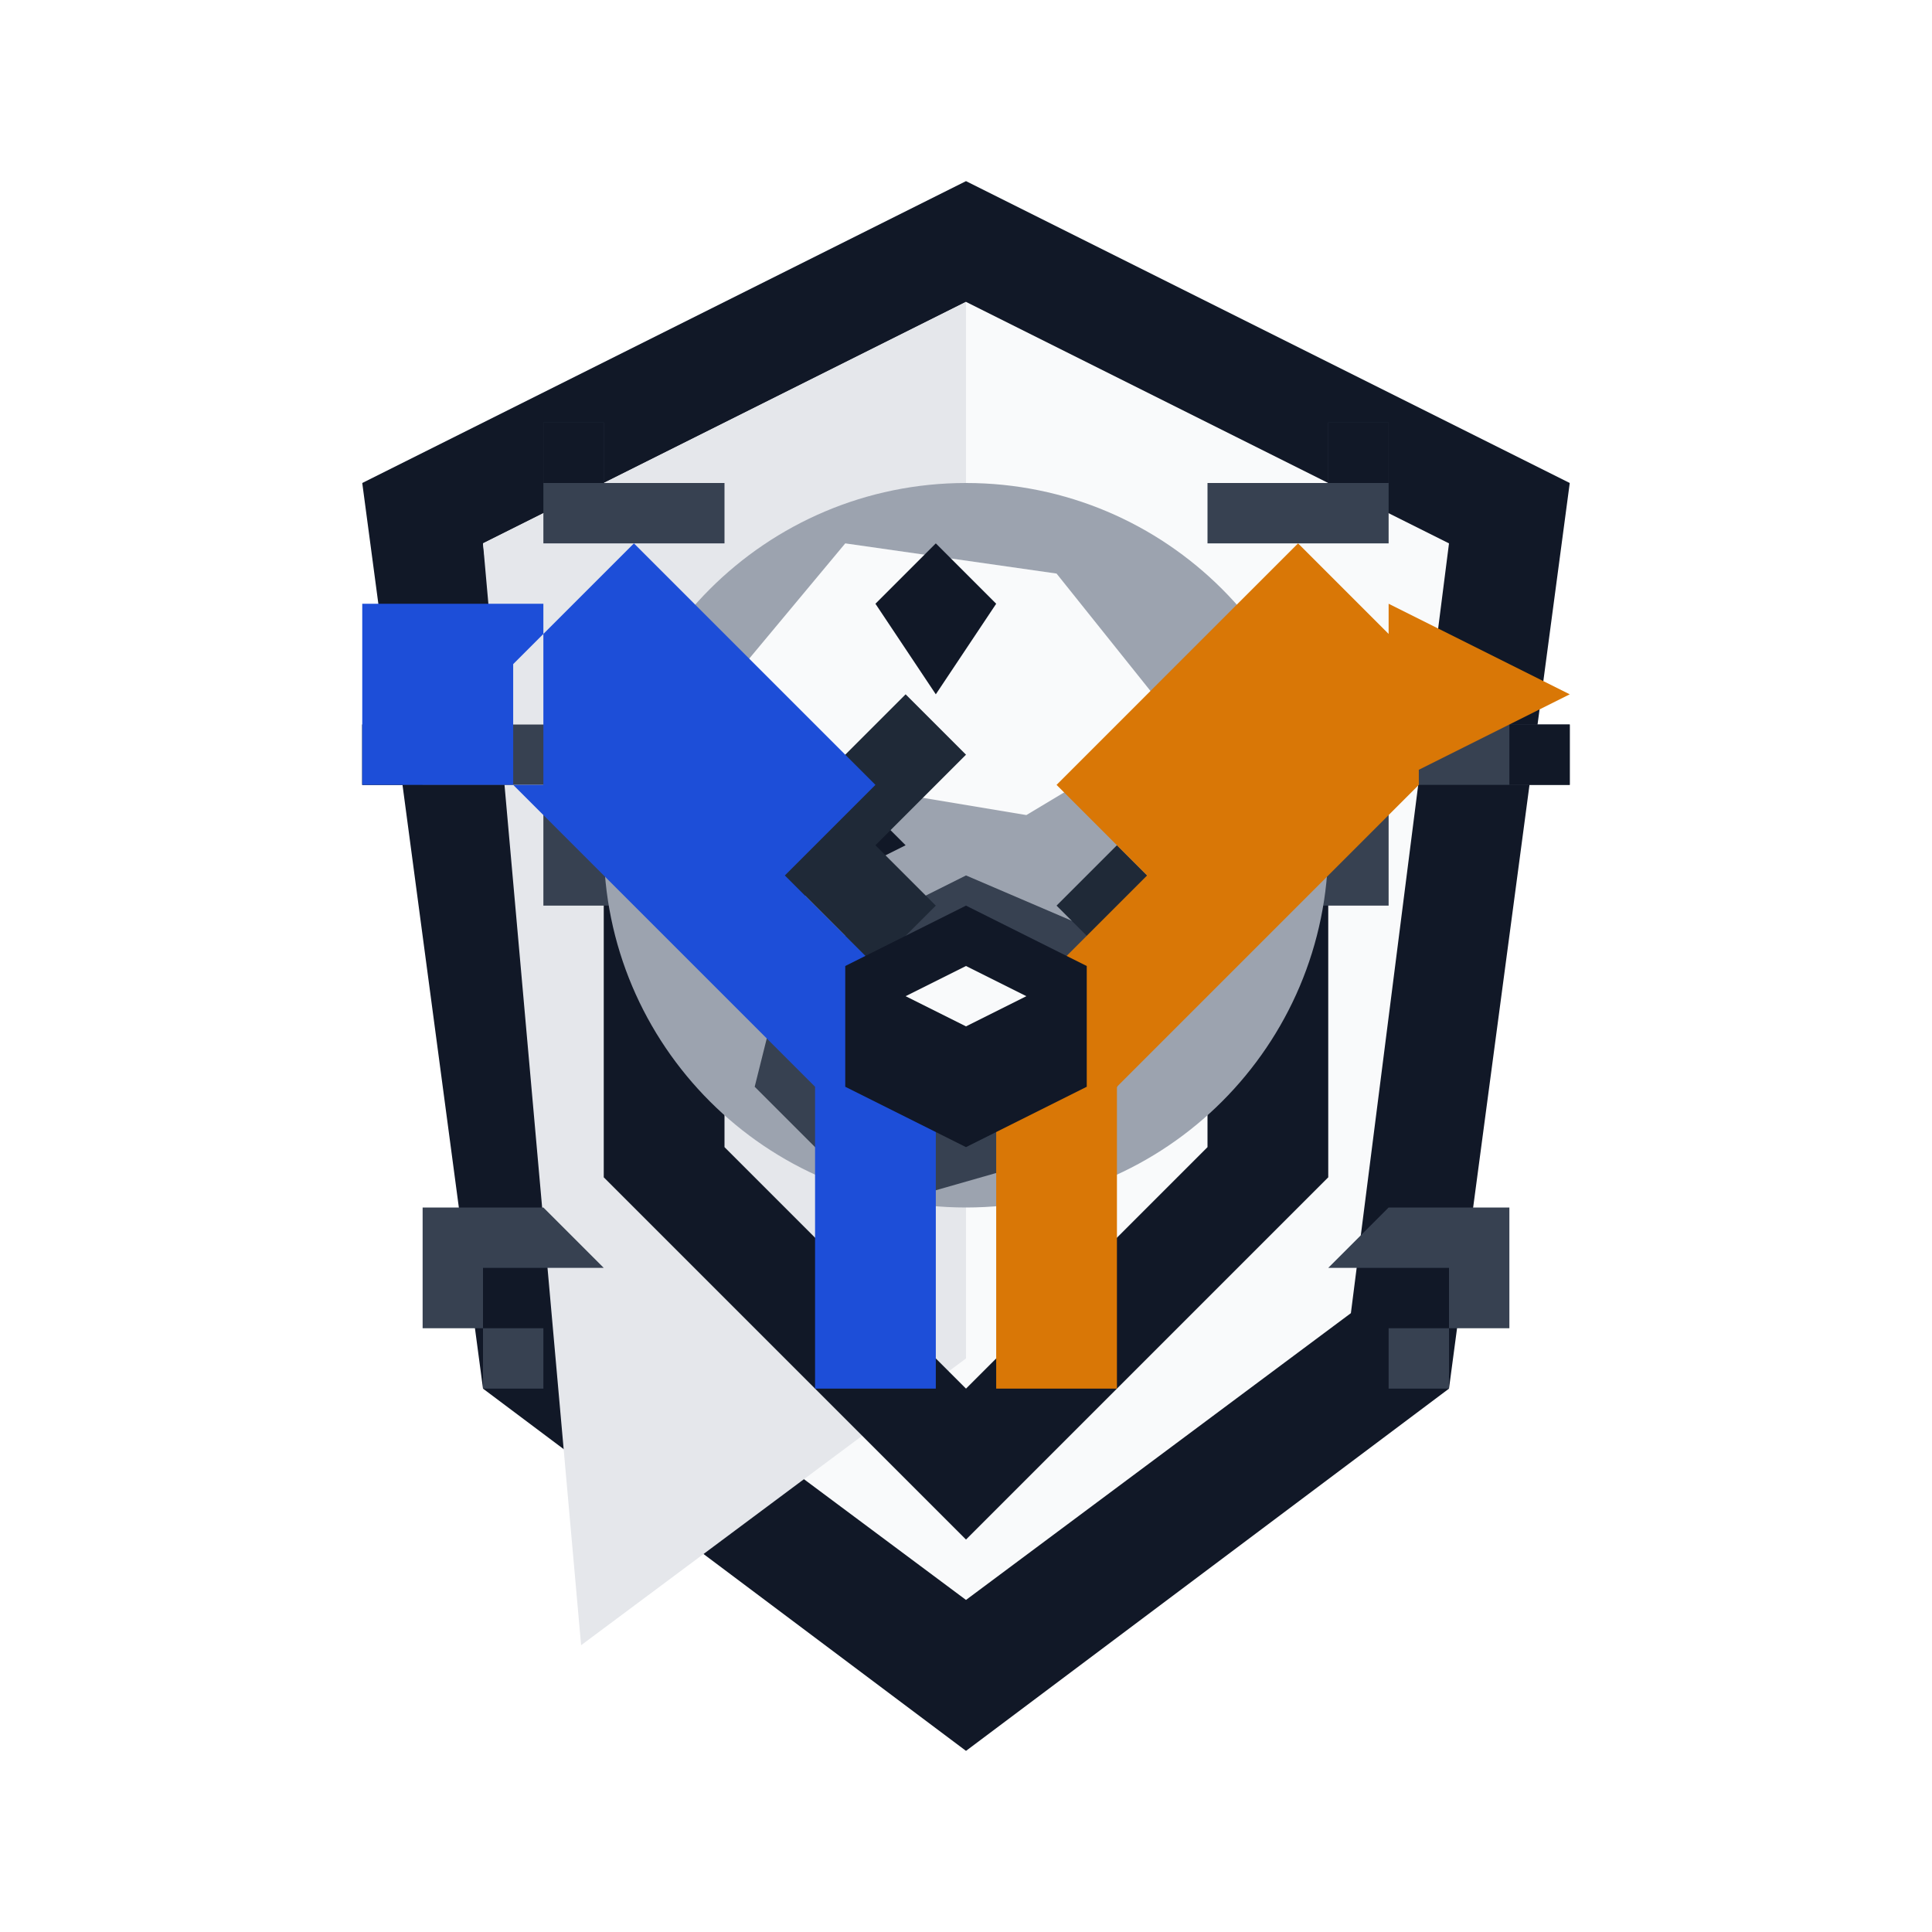
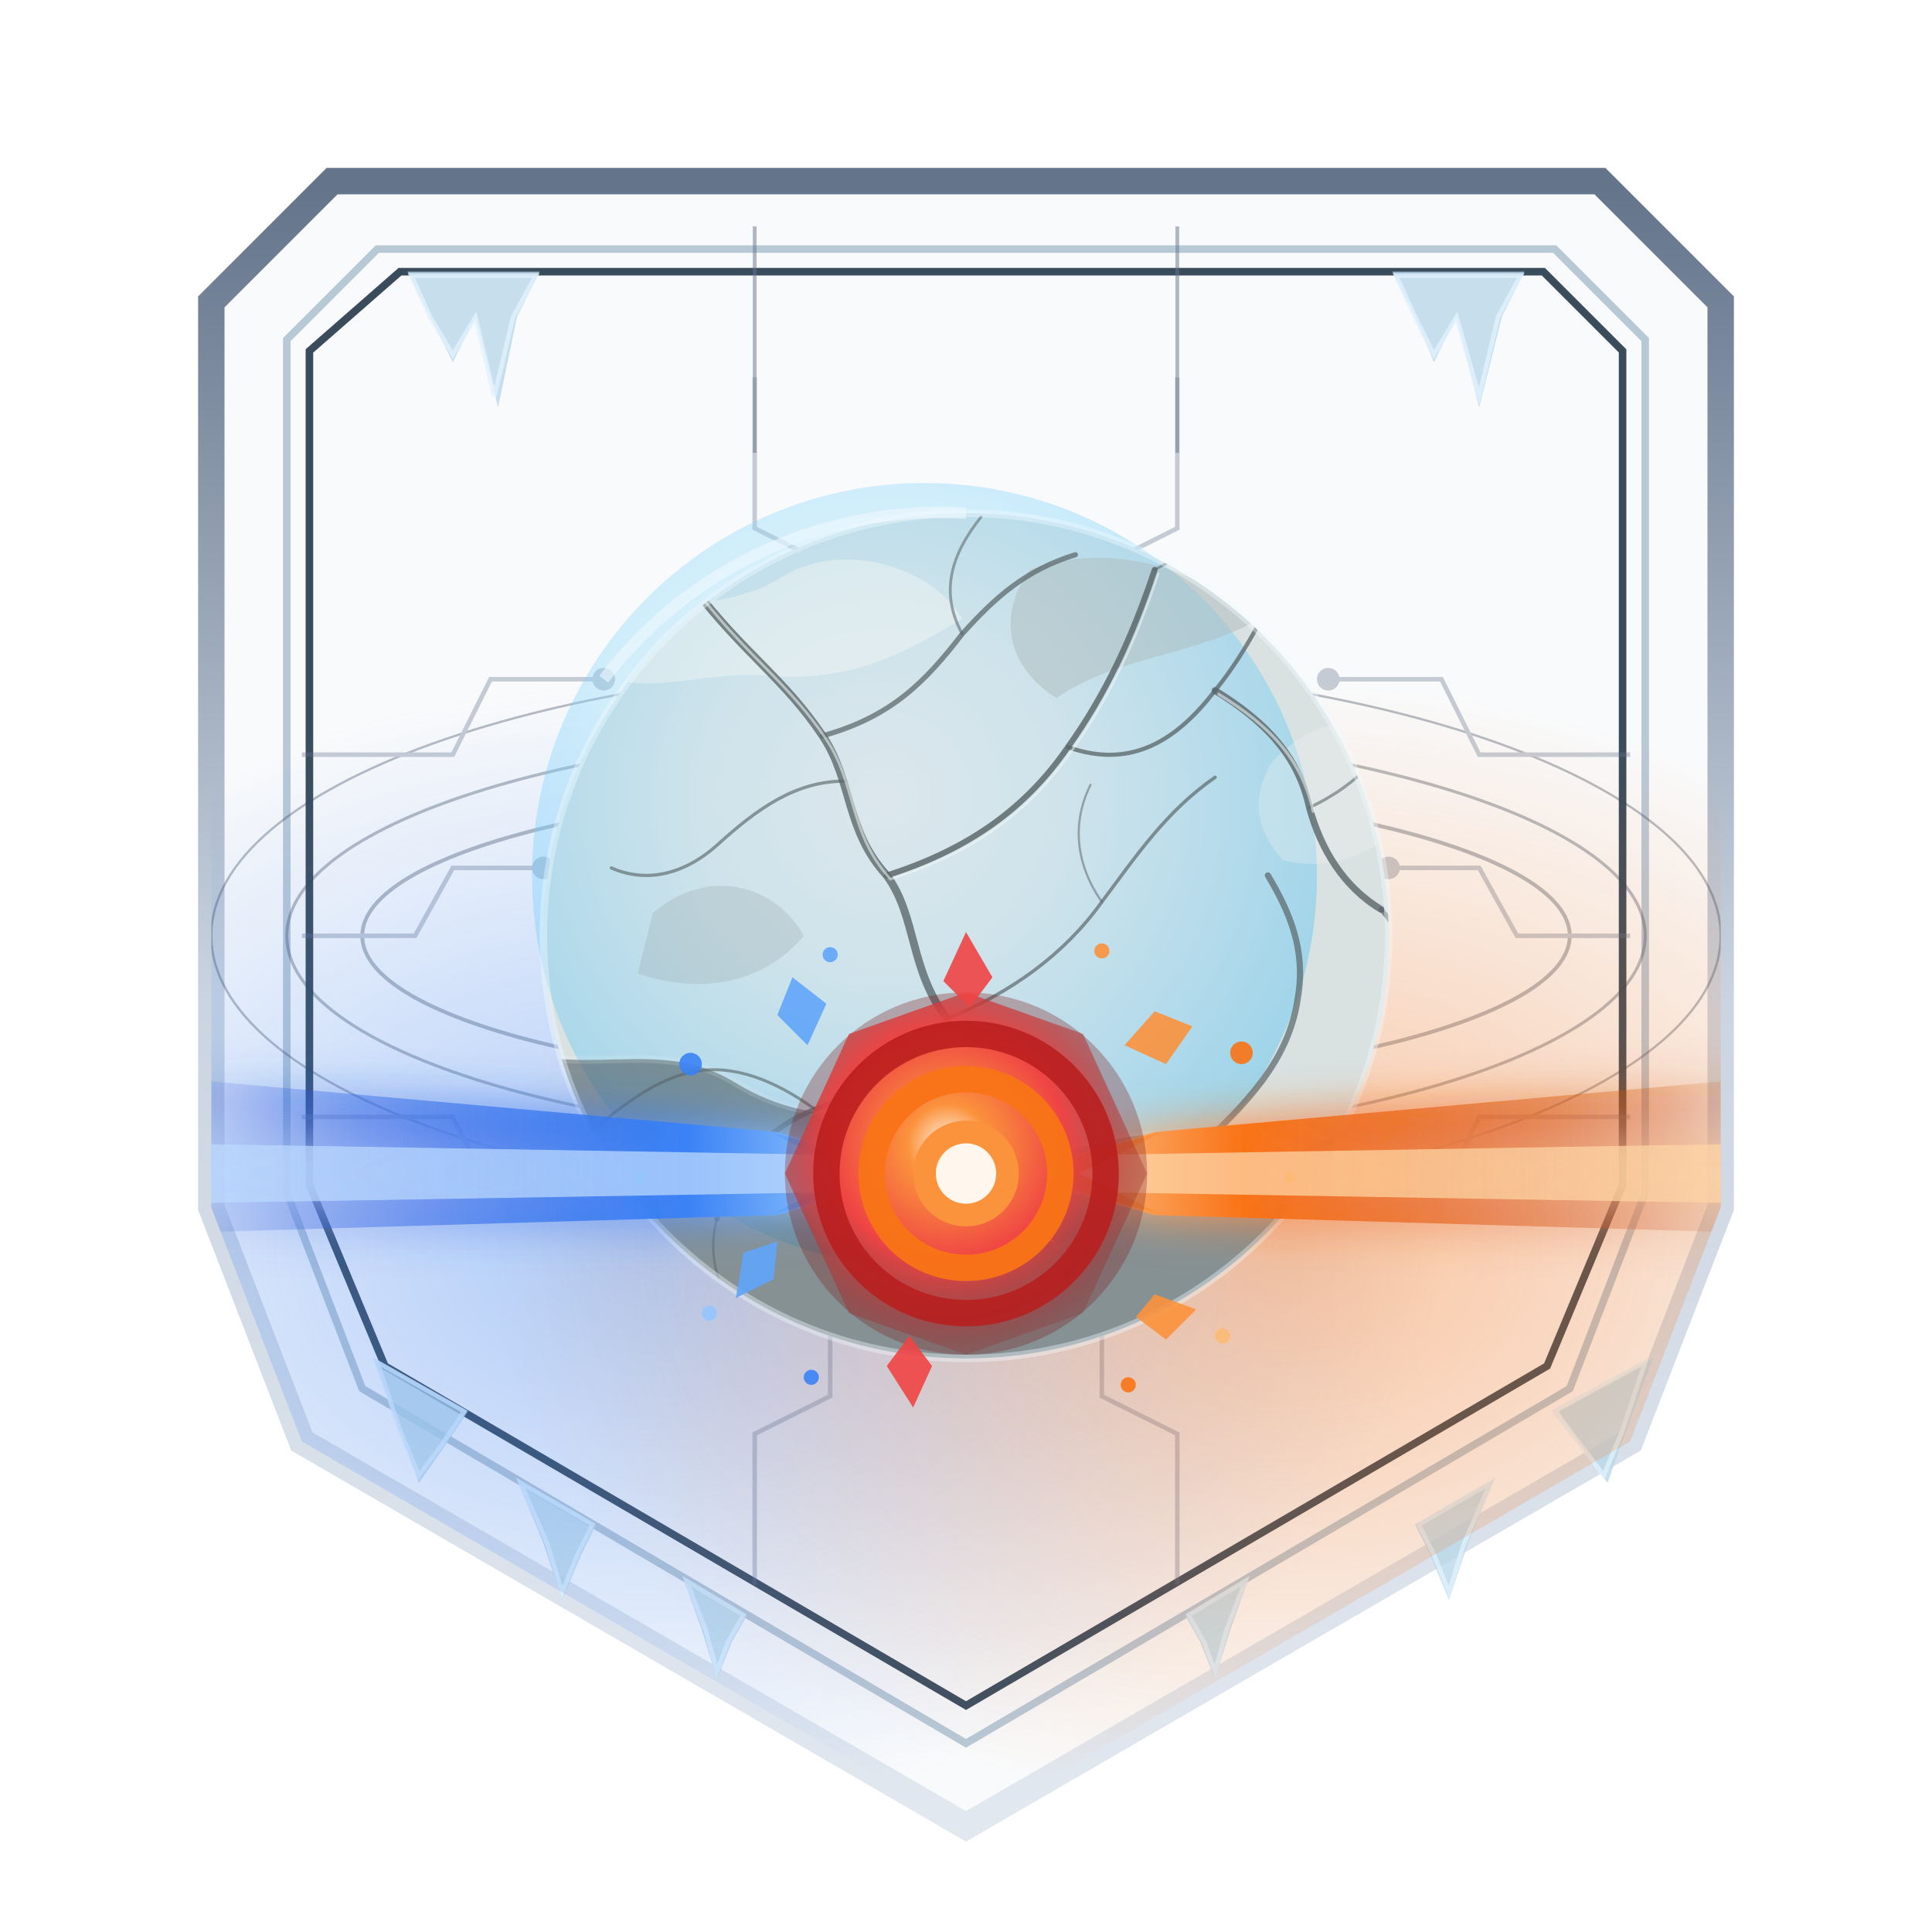
- <svg xmlns="http://www.w3.org/2000/svg" viewBox="0 0 256 256" role="img" aria-labelledby="title description">
-   <g aria-hidden="true">
-     <path id="shield" fill="#111827" d="M48 64 128 24l80 40-16 120-64 48-64-48Z" />
-     <path id="ice-field" fill="#f9fafb" d="m64 72 64-32 64 32-13 102-51 38-51-38Z" />
-     <path id="ice-facet" fill="#e5e7eb" d="m64 72 64-32v140l-51 38Z" />
-     <path id="ice-seam-left" fill="#111827" d="m80 88 48-24v20L96 104v48l32 32v20l-48-48Z" />
-     <path id="ice-seam-right" fill="#111827" d="m176 88-48-24v20l32 20v48l-32 32v20l48-48Z" />
-     <path fill="#374151" d="M72 104H48v-8h32v16h16v8H72Z M88 72H72V56h8v8h16v8h-8Z M184 104h24v-8h-32v16h-16v8h24Z M168 72h16V56h-8v8h-16v8h8Z M72 160H56v16h16v8h-8v-16h16Z M184 160h16v16h-16v8h8v-16h-16Z" />
-     <path fill="#111827" d="M48 96h8v8h-8Z M72 56h8v8h-8Z M200 96h8v8h-8Z M176 56h8v8h-8Z" />
-     <circle id="europa-moon" cx="128" cy="112" r="48" fill="#9ca3af" />
-     <path fill="#f9fafb" d="m92 96 20-24 28 4 16 20-20 12-24-4Z" />
-     <path fill="#374151" d="m104 128 24-12 28 12-12 24-28 8-16-16Z" />
-     <path fill="#111827" d="m116 80 8-8 8 8-8 12Z M144 104l16-8 8 8-16 8Z M96 112l16-8 8 8-16 8Z" />
-     <path fill="#1f2937" d="m120 92 8 8-12 12 8 8-8 8-16-16Z M140 120l8-8 12 12-8 8Z" />
-     <path id="blue-channel" fill="#1d4ed8" d="M48 80h24v24H48Z M56 96h28l20 20 12-12-32-32-16 16v16l40 40v40h16v-48l-40-40Z" />
-     <path id="orange-channel" fill="#d97706" d="m184 80 24 12-24 12Z M200 96h-28l-20 20-12-12 32-32 16 16v16l-40 40v40h-16v-48l40-40Z" />
-     <path id="objective" fill="#111827" d="m128 120 16 8v16l-16 8-16-8v-16Z" />
-     <path fill="#f9fafb" d="m128 128 8 4-8 4-8-4Z" />
+ <svg xmlns="http://www.w3.org/2000/svg" viewBox="0 0 512 512" role="img" aria-labelledby="title description">
+   <defs>
+     <clipPath id="brand-1">
+       <path d="M88 48 H424 L456 80 V320 L432 382 L256 484 L80 382 L56 320 V80 Z" />
+     </clipPath>
+     <clipPath id="brand-2">
+       <circle cx="256" cy="248" r="112" />
+     </clipPath>
+     <linearGradient id="brand-3" x1="0" y1="0" x2="1" y2="0">
+       <stop offset="0%" stop-color="#1d4ed8" stop-opacity="0" />
+       <stop offset="70%" stop-color="#3b82f6" />
+       <stop offset="100%" stop-color="#bae6fd" />
+     </linearGradient>
+     <linearGradient id="brand-4" x1="1" y1="0" x2="0" y2="0">
+       <stop offset="0%" stop-color="#c2410c" stop-opacity="0" />
+       <stop offset="70%" stop-color="#f97316" />
+       <stop offset="100%" stop-color="#fed7aa" />
+     </linearGradient>
+     <radialGradient id="brand-5" cx="45%" cy="42%" r="62%">
+       <stop offset="0%" stop-color="#fff7ed" />
+       <stop offset="18%" stop-color="#fb923c" />
+       <stop offset="52%" stop-color="#ef4444" />
+       <stop offset="100%" stop-color="#7f1d1d" stop-opacity="0.1" />
+     </radialGradient>
+     <radialGradient id="brand-6" cx="0.3" cy="0.5" r="0.5">
+       <stop offset="0%" stop-color="#3b82f6" stop-opacity="0.4" />
+       <stop offset="100%" stop-color="#3b82f6" stop-opacity="0" />
+     </radialGradient>
+     <radialGradient id="brand-7" cx="0.7" cy="0.5" r="0.5">
+       <stop offset="0%" stop-color="#f97316" stop-opacity="0.4" />
+       <stop offset="100%" stop-color="#f97316" stop-opacity="0" />
+     </radialGradient>
+     <radialGradient id="brand-8" cx="0.45" cy="0.4" r="0.6">
+       <stop offset="0%" stop-color="#e0f2fe" />
+       <stop offset="40%" stop-color="#bae6fd" />
+       <stop offset="70%" stop-color="#7dd3fc" />
+       <stop offset="100%" stop-color="#38bdf8" />
+     </radialGradient>
+     <linearGradient id="brand-9" x1="0" y1="0" x2="0" y2="1">
+       <stop offset="0%" stop-color="#64748b" />
+       <stop offset="50%" stop-color="#cbd5e1" />
+       <stop offset="100%" stop-color="#e2e8f0" />
+     </linearGradient>
+     <filter id="brand-10" x="-20%" y="-20%" width="140%" height="140%">
+       <feGaussianBlur in="SourceGraphic" stdDeviation="2" result="blur" />
+       <feMerge>
+         <feMergeNode in="blur" />
+         <feMergeNode in="SourceGraphic" />
+       </feMerge>
+     </filter>
+     <filter id="brand-11" x="-10%" y="-50%" width="120%" height="200%">
+       <feGaussianBlur in="SourceGraphic" stdDeviation="6" result="blur" />
+       <feMerge>
+         <feMergeNode in="blur" />
+         <feMergeNode in="SourceGraphic" />
+       </feMerge>
+     </filter>
+   </defs>
+   <path d="M88 48 H424 L456 80 V320 L432 382 L256 484 L80 382 L56 320 V80 Z" fill="#f9fafb" stroke="none" />
+   <path d="M88 48 H424 L456 80 V320 L432 382 L256 484 L80 382 L56 320 V80 Z" fill="none" stroke="url(#brand-9)" stroke-width="7" stroke-linejoin="miter" />
+   <path d="M100 66 H412 L436 90 V316 L416 368 L256 462 L96 368 L76 316 V90 Z" fill="none" stroke="#9fb5c8" stroke-width="2" opacity="0.72" stroke-linejoin="miter" />
+   <path d="M106 72 H409 L430 93 V314 L410 362 L256 452 L102 362 L82 314 V93 Z" fill="none" stroke="#26384a" stroke-width="2" opacity="0.9" stroke-linejoin="miter" />
+   <g fill="#b9d7e8" opacity="0.78">
+     <path d="M108 72 H143 L137 84 L132 108 L126 84 L120 96 L114 84 Z" />
+     <path d="M369 72 H404 L398 84 L392 108 L386 84 L380 96 L375 84 Z" />
+     <path d="M99 360 L124 374 L118 383 L111 393 L106 379 Z" />
+     <path d="M137 392 L158 404 L154 412 L149 424 L144 409 Z" />
+     <path d="M181 418 L198 428 L194 435 L190 445 L186 432 Z" />
+     <path d="M413 374 L438 360 L431 379 L426 393 L419 383 Z" />
+     <path d="M375 404 L396 392 L389 409 L384 424 L379 412 Z" />
+     <path d="M314 428 L331 418 L326 432 L322 445 L318 435 Z" />
+   </g>
+   <g fill="none" stroke="#e0f2fe" stroke-width="1.2" opacity="0.78" stroke-linejoin="miter">
+     <path d="M109 73 H142 L136 84 L131 105 L126 84 L120 94 L114 84 Z" />
+     <path d="M370 73 H403 L397 84 L392 105 L386 84 L380 94 L375 84 Z" />
+     <path d="M100 361 L123 374 L117 383 L111 391 L106 379 Z" />
+     <path d="M138 393 L157 404 L153 412 L149 422 L145 409 Z" />
+     <path d="M182 419 L197 428 L193 435 L190 443 L187 432 Z" />
+     <path d="M412 374 L436 361 L430 379 L425 391 L419 383 Z" />
+     <path d="M376 404 L395 393 L388 409 L384 422 L380 412 Z" />
+     <path d="M315 428 L330 419 L325 432 L322 443 L319 435 Z" />
+   </g>
+   <g clip-path="url(#brand-1)" opacity="0.35">
+     <ellipse cx="256" cy="248" rx="160" ry="40" fill="none" stroke="#334155" stroke-width="1" />
+     <ellipse cx="256" cy="248" rx="180" ry="55" fill="none" stroke="#334155" stroke-width="0.8" />
+     <ellipse cx="256" cy="248" rx="200" ry="72" fill="none" stroke="#334155" stroke-width="0.6" />
+     <g stroke="#64748b" stroke-width="1.2" fill="none">
+       <path d="M80 200 L120 200 L130 180 L160 180" />
+       <path d="M80 248 L110 248 L120 230 L144 230" />
+       <path d="M80 296 L120 296 L130 316 L160 316" />
+       <path d="M432 200 L392 200 L382 180 L352 180" />
+       <path d="M432 248 L402 248 L392 230 L368 230" />
+       <path d="M432 296 L392 296 L382 316 L352 316" />
+       <path d="M200 100 L200 140 L220 150 L220 170" />
+       <path d="M312 100 L312 140 L292 150 L292 170" />
+       <path d="M200 420 L200 380 L220 370 L220 350" />
+       <path d="M312 420 L312 380 L292 370 L292 350" />
+     </g>
+     <g fill="#64748b">
+       <circle cx="160" cy="180" r="3" />
+       <circle cx="144" cy="230" r="3" />
+       <circle cx="160" cy="316" r="3" />
+       <circle cx="352" cy="180" r="3" />
+       <circle cx="368" cy="230" r="3" />
+       <circle cx="352" cy="316" r="3" />
+       <circle cx="220" cy="170" r="3" />
+       <circle cx="292" cy="170" r="3" />
+       <circle cx="220" cy="350" r="3" />
+       <circle cx="292" cy="350" r="3" />
+     </g>
+   </g>
+   <g clip-path="url(#brand-1)">
+     <rect x="44" y="180" width="424" height="300" fill="url(#brand-6)" />
+     <rect x="44" y="180" width="424" height="300" fill="url(#brand-7)" />
+   </g>
+   <g clip-path="url(#brand-1)">
+     <circle cx="256" cy="248" r="112" fill="#d9e1e1" />
+     <circle cx="245" cy="232" r="104" fill="url(#brand-8)" opacity="0.36" />
+     <g clip-path="url(#brand-2)">
+       <path d="M128 276 C155 287 174 274 195 287 C218 301 233 291 253 302 C276 315 297 294 319 303 C344 313 366 294 384 282 L392 380 L120 380 Z" fill="#526064" opacity="0.62" />
+       <path d="M128 276 C155 287 174 274 195 287 C218 301 233 291 253 302 C276 315 297 294 319 303 C344 313 366 294 384 282" fill="none" stroke="#eef3f1" stroke-width="2" opacity="0.16" />
+       <path d="M151 174 C170 157 192 163 207 153 C223 143 247 150 255 164 C238 174 225 181 202 179 C181 178 168 187 151 174 Z" fill="#f5f8f5" opacity="0.42" />
+       <path d="M273 151 C294 143 320 151 332 165 C315 174 296 174 280 185 C267 177 264 163 273 151 Z" fill="#aebbbb" opacity="0.48" />
+       <path d="M337 202 C354 184 370 192 380 210 C369 223 357 232 340 228 C332 219 332 211 337 202 Z" fill="#f1f5f2" opacity="0.3" />
+       <path d="M173 242 C188 229 206 235 213 248 C203 260 187 264 169 258 Z" fill="#9ca9aa" opacity="0.3" />
+       <g fill="none" stroke="#596568" stroke-linecap="round" stroke-linejoin="round">
+         <path d="M184 156 C197 173 208 180 218 195 C226 207 224 220 235 232 C243 243 241 257 251 270" stroke-width="2.1" opacity="0.78" />
+         <path d="M218 195 C236 190 245 181 255 168 C264 158 272 151 285 147" stroke-width="1.35" opacity="0.72" />
+         <path d="M224 207 C211 207 201 214 190 224 C181 232 171 234 162 230" stroke-width="0.85" opacity="0.64" />
+         <path d="M235 232 C257 225 272 214 283 198 C293 184 300 169 306 151" stroke-width="1.55" opacity="0.82" />
+         <path d="M255 168 C249 157 252 147 260 137" stroke-width="0.75" opacity="0.56" />
+         <path d="M283 198 C300 204 312 196 322 183 C331 172 337 159 343 146" stroke-width="1.1" opacity="0.76" />
+         <path d="M306 151 C317 145 327 140 332 130" stroke-width="0.72" opacity="0.55" />
+         <path d="M322 183 C335 191 344 200 347 214 C350 225 356 235 366 241" stroke-width="1.8" opacity="0.8" />
+         <path d="M347 214 C360 208 369 198 374 186" stroke-width="0.8" opacity="0.58" />
+         <path d="M366 241 C375 251 376 264 373 277 C370 289 374 300 382 308" stroke-width="1.25" opacity="0.72" />
+         <path d="M251 270 C268 263 282 253 292 239 C301 227 309 215 322 206" stroke-width="0.9" opacity="0.68" />
+         <path d="M292 239 C285 229 284 218 289 208" stroke-width="0.58" opacity="0.52" />
+         <path d="M251 270 C243 282 230 289 216 294 C203 299 193 310 190 323" stroke-width="1.4" opacity="0.72" />
+         <path d="M216 294 C205 286 194 282 184 284 C173 286 164 294 155 301" stroke-width="0.78" opacity="0.62" />
+         <path d="M190 323 C187 334 191 345 200 352" stroke-width="0.62" opacity="0.52" />
+         <path d="M319 303 C333 290 342 279 344 264 C346 252 342 242 336 232" stroke-width="1.65" opacity="0.7" />
+       </g>
+       <g fill="none" stroke="#f4f8f6" stroke-linecap="round" opacity="0.54">
+         <path d="M185 157 C198 174 209 181 219 196 C227 208 225 221 236 233" stroke-width="0.7" />
+         <path d="M236 233 C258 226 273 215 284 199 C294 185 301 170 307 152" stroke-width="0.55" />
+         <path d="M323 184 C336 192 345 201 348 215" stroke-width="0.8" />
+       </g>
+     </g>
+     <circle cx="256" cy="248" r="112" fill="none" stroke="#f0f9ff" stroke-width="2" opacity="0.4" />
+     <path d="M160 180 A112 112 0 0 1 256 136" fill="none" stroke="#f0f9ff" stroke-width="3" opacity="0.6" />
+   </g>
+   <g clip-path="url(#brand-1)">
+     <g filter="url(#brand-11)">
+       <path d="M38 285 L38 327 L206 322 L244 311 L206 300 Z" fill="url(#brand-3)" />
+       <path d="M474 285 L474 327 L306 322 L268 311 L306 300 Z" fill="url(#brand-4)" />
+       <path d="M44 303 L218 306 L244 311 L218 316 L44 319 Z" fill="#bfdbfe" opacity="0.72" />
+       <path d="M468 303 L294 306 L268 311 L294 316 L468 319 Z" fill="#fed7aa" opacity="0.72" />
+     </g>
+     <path d="M204 300 L244 311 L204 322 L226 311 Z" fill="#60a5fa" />
+     <path d="M308 300 L268 311 L308 322 L286 311 Z" fill="#fb923c" />
+     <path d="M232 292 L256 311 L232 330 L246 311 Z" fill="#93c5fd" opacity="0.8" />
+     <path d="M280 292 L256 311 L280 330 L266 311 Z" fill="#fdba74" opacity="0.8" />
+     <circle cx="256" cy="311" r="48" fill="#7f1d1d" opacity="0.32" />
+     <path d="M256 263 L287 274 L304 311 L287 348 L256 359 L225 348 L208 311 L225 274 Z" fill="url(#brand-5)" />
+     <circle cx="256" cy="311" r="37" fill="none" stroke="#b91c1c" stroke-width="7" opacity="0.85" />
+     <circle cx="256" cy="311" r="25" fill="none" stroke="#f97316" stroke-width="7" opacity="0.95" />
+     <circle cx="256" cy="311" r="14" fill="#fb923c" />
+     <circle cx="256" cy="311" r="8" fill="#fff7ed" />
+     <g opacity="0.9">
+       <path d="M214 277 l-8 -8 4 -10 9 7z M205 339 l-10 5 2 -12 9 -3z" fill="#60a5fa" />
+       <path d="M298 277 l8 -9 10 4 -7 10z M306 343 l11 4 -8 8 -8 -6z" fill="#fb923c" />
+       <path d="M250 260 l6 -13 7 12 -6 8z M247 362 l-5 11 -7 -11 6 -8z" fill="#ef4444" />
+       <circle cx="183" cy="282" r="3" fill="#3b82f6" />
+       <circle cx="188" cy="348" r="2" fill="#93c5fd" />
+       <circle cx="329" cy="279" r="3" fill="#f97316" />
+       <circle cx="324" cy="354" r="2" fill="#fdba74" />
+       <circle cx="220" cy="253" r="2" fill="#60a5fa" />
+       <circle cx="292" cy="252" r="2" fill="#fb923c" />
+       <circle cx="215" cy="365" r="2" fill="#3b82f6" />
+       <circle cx="299" cy="367" r="2" fill="#f97316" />
+       <circle cx="170" cy="312" r="1.5" fill="#93c5fd" />
+       <circle cx="342" cy="312" r="1.5" fill="#fdba74" />
+     </g>
+   </g>
+   <g clip-path="url(#brand-1)" opacity="0.5">
+     <line x1="200" y1="60" x2="200" y2="120" stroke="#64748b" stroke-width="1" />
+     <line x1="312" y1="60" x2="312" y2="120" stroke="#64748b" stroke-width="1" />
  </g>
</svg>
